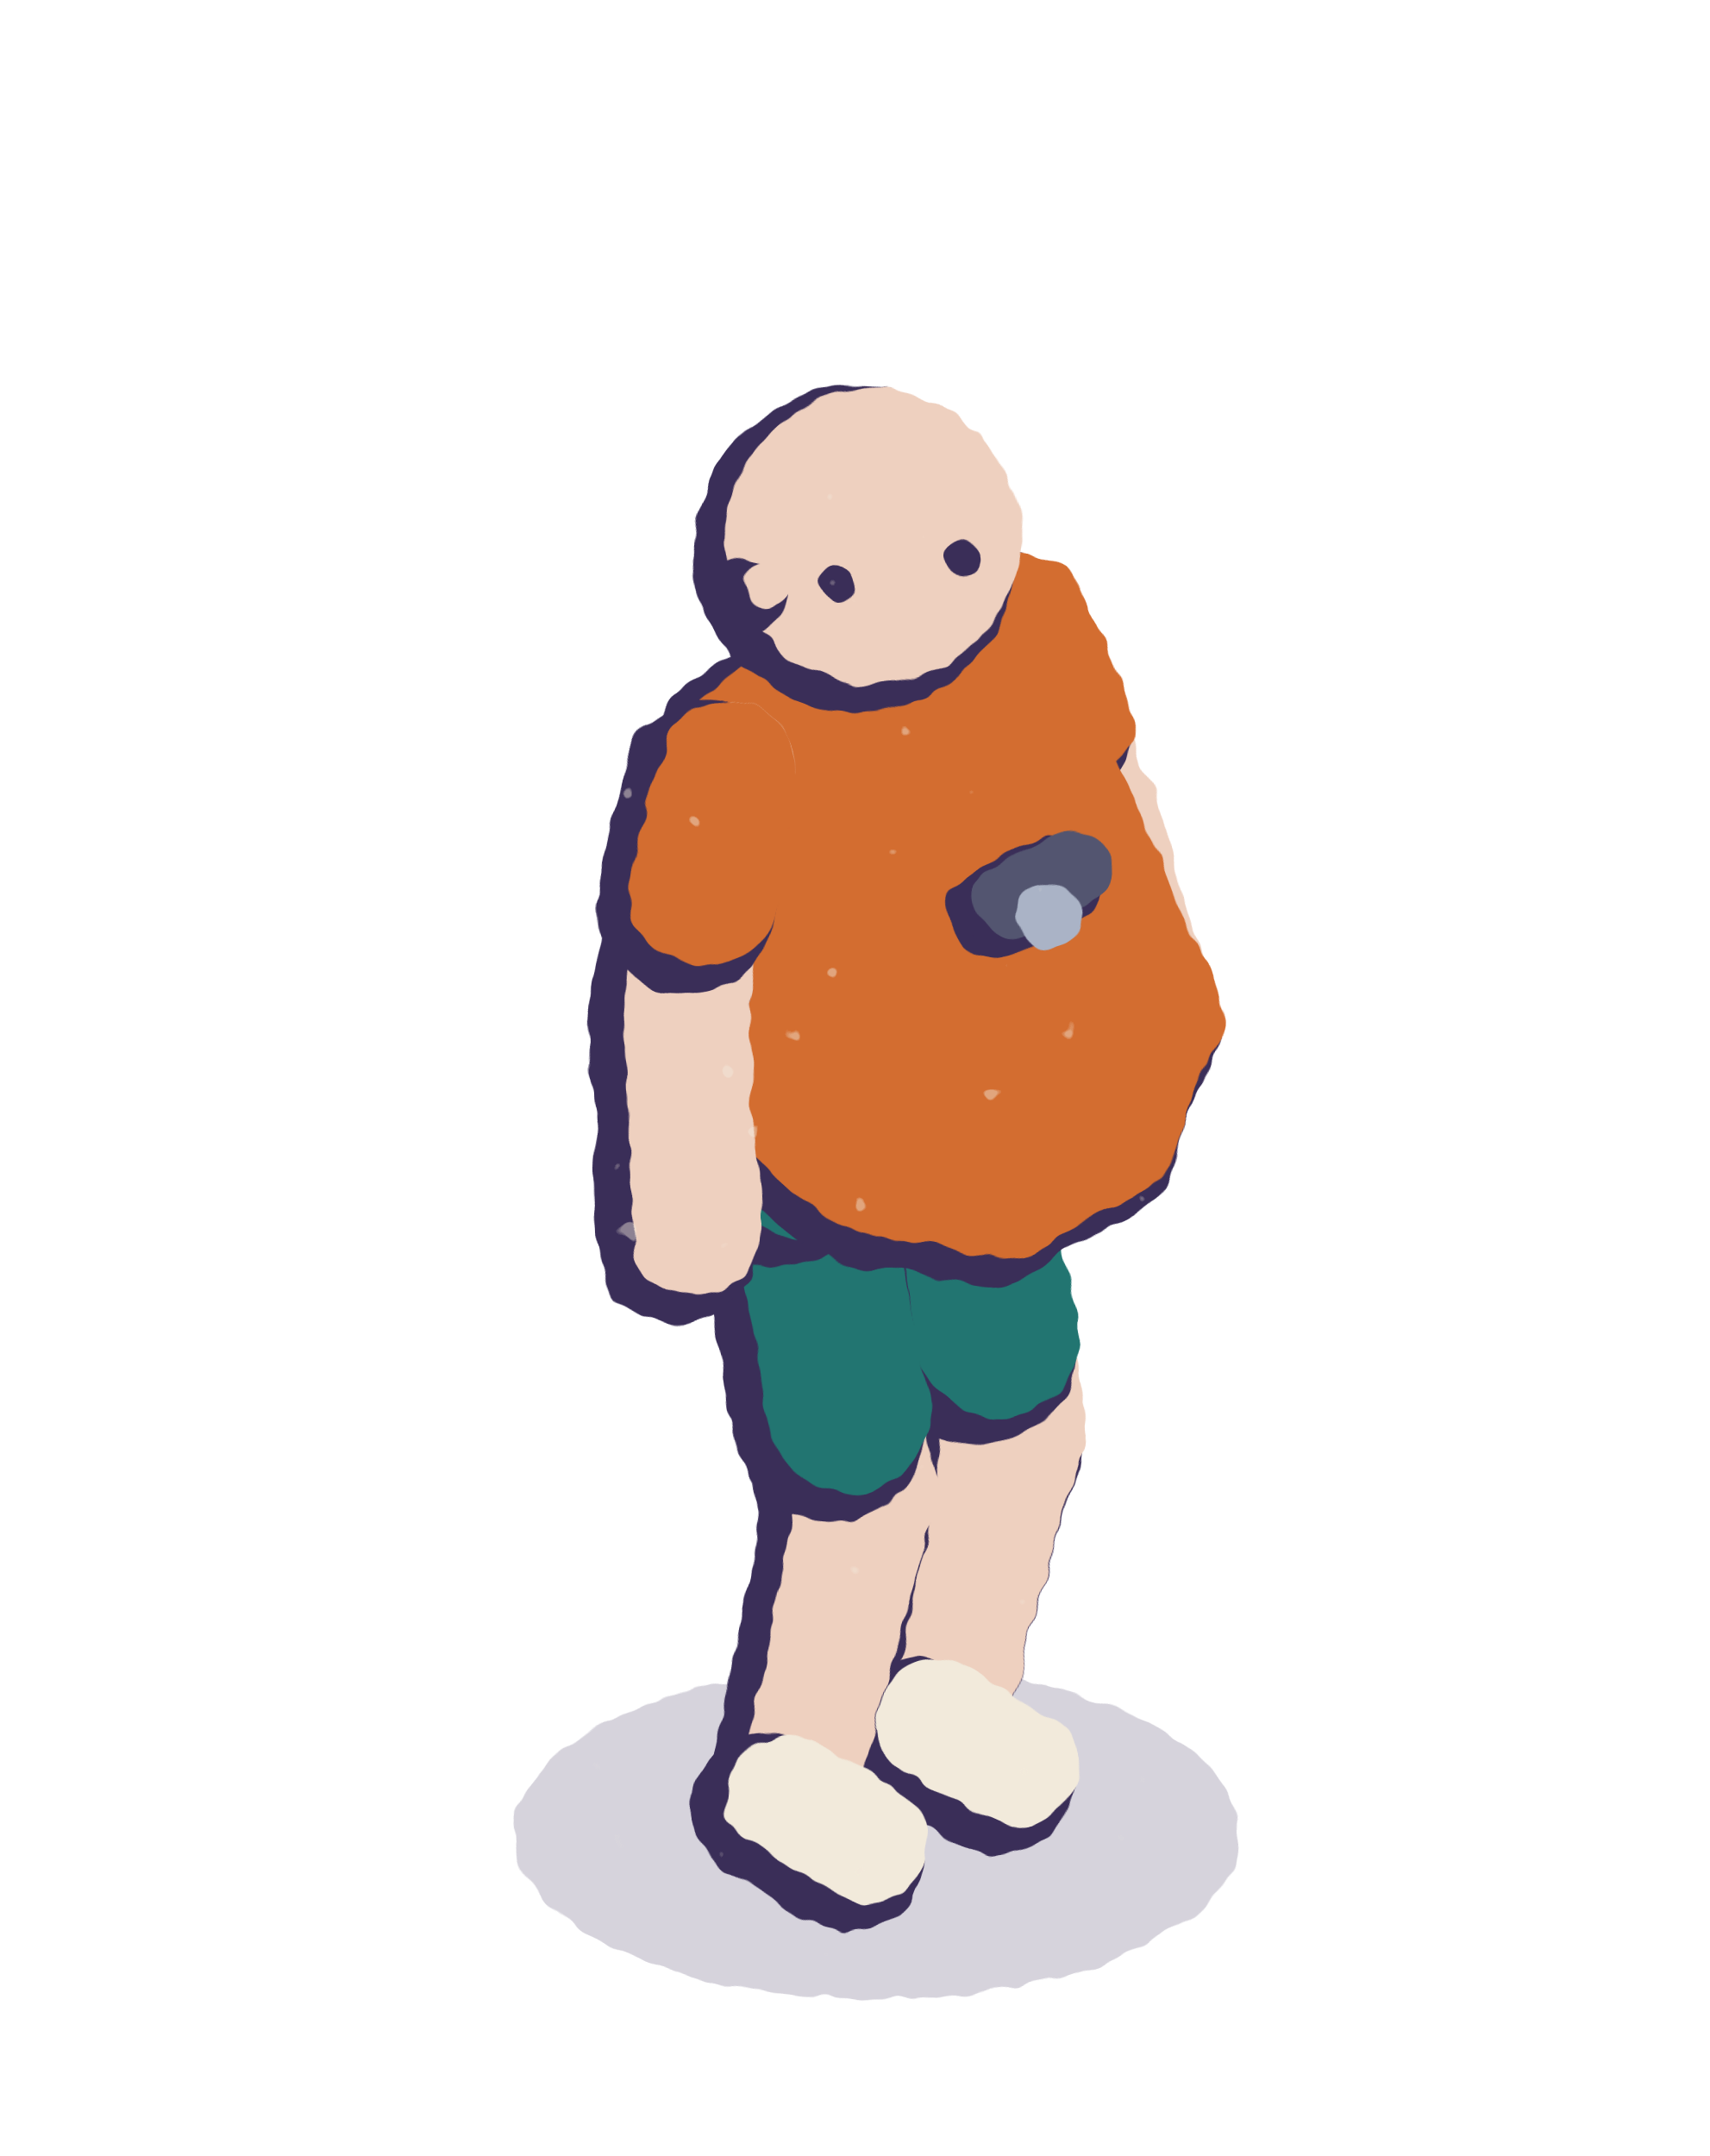
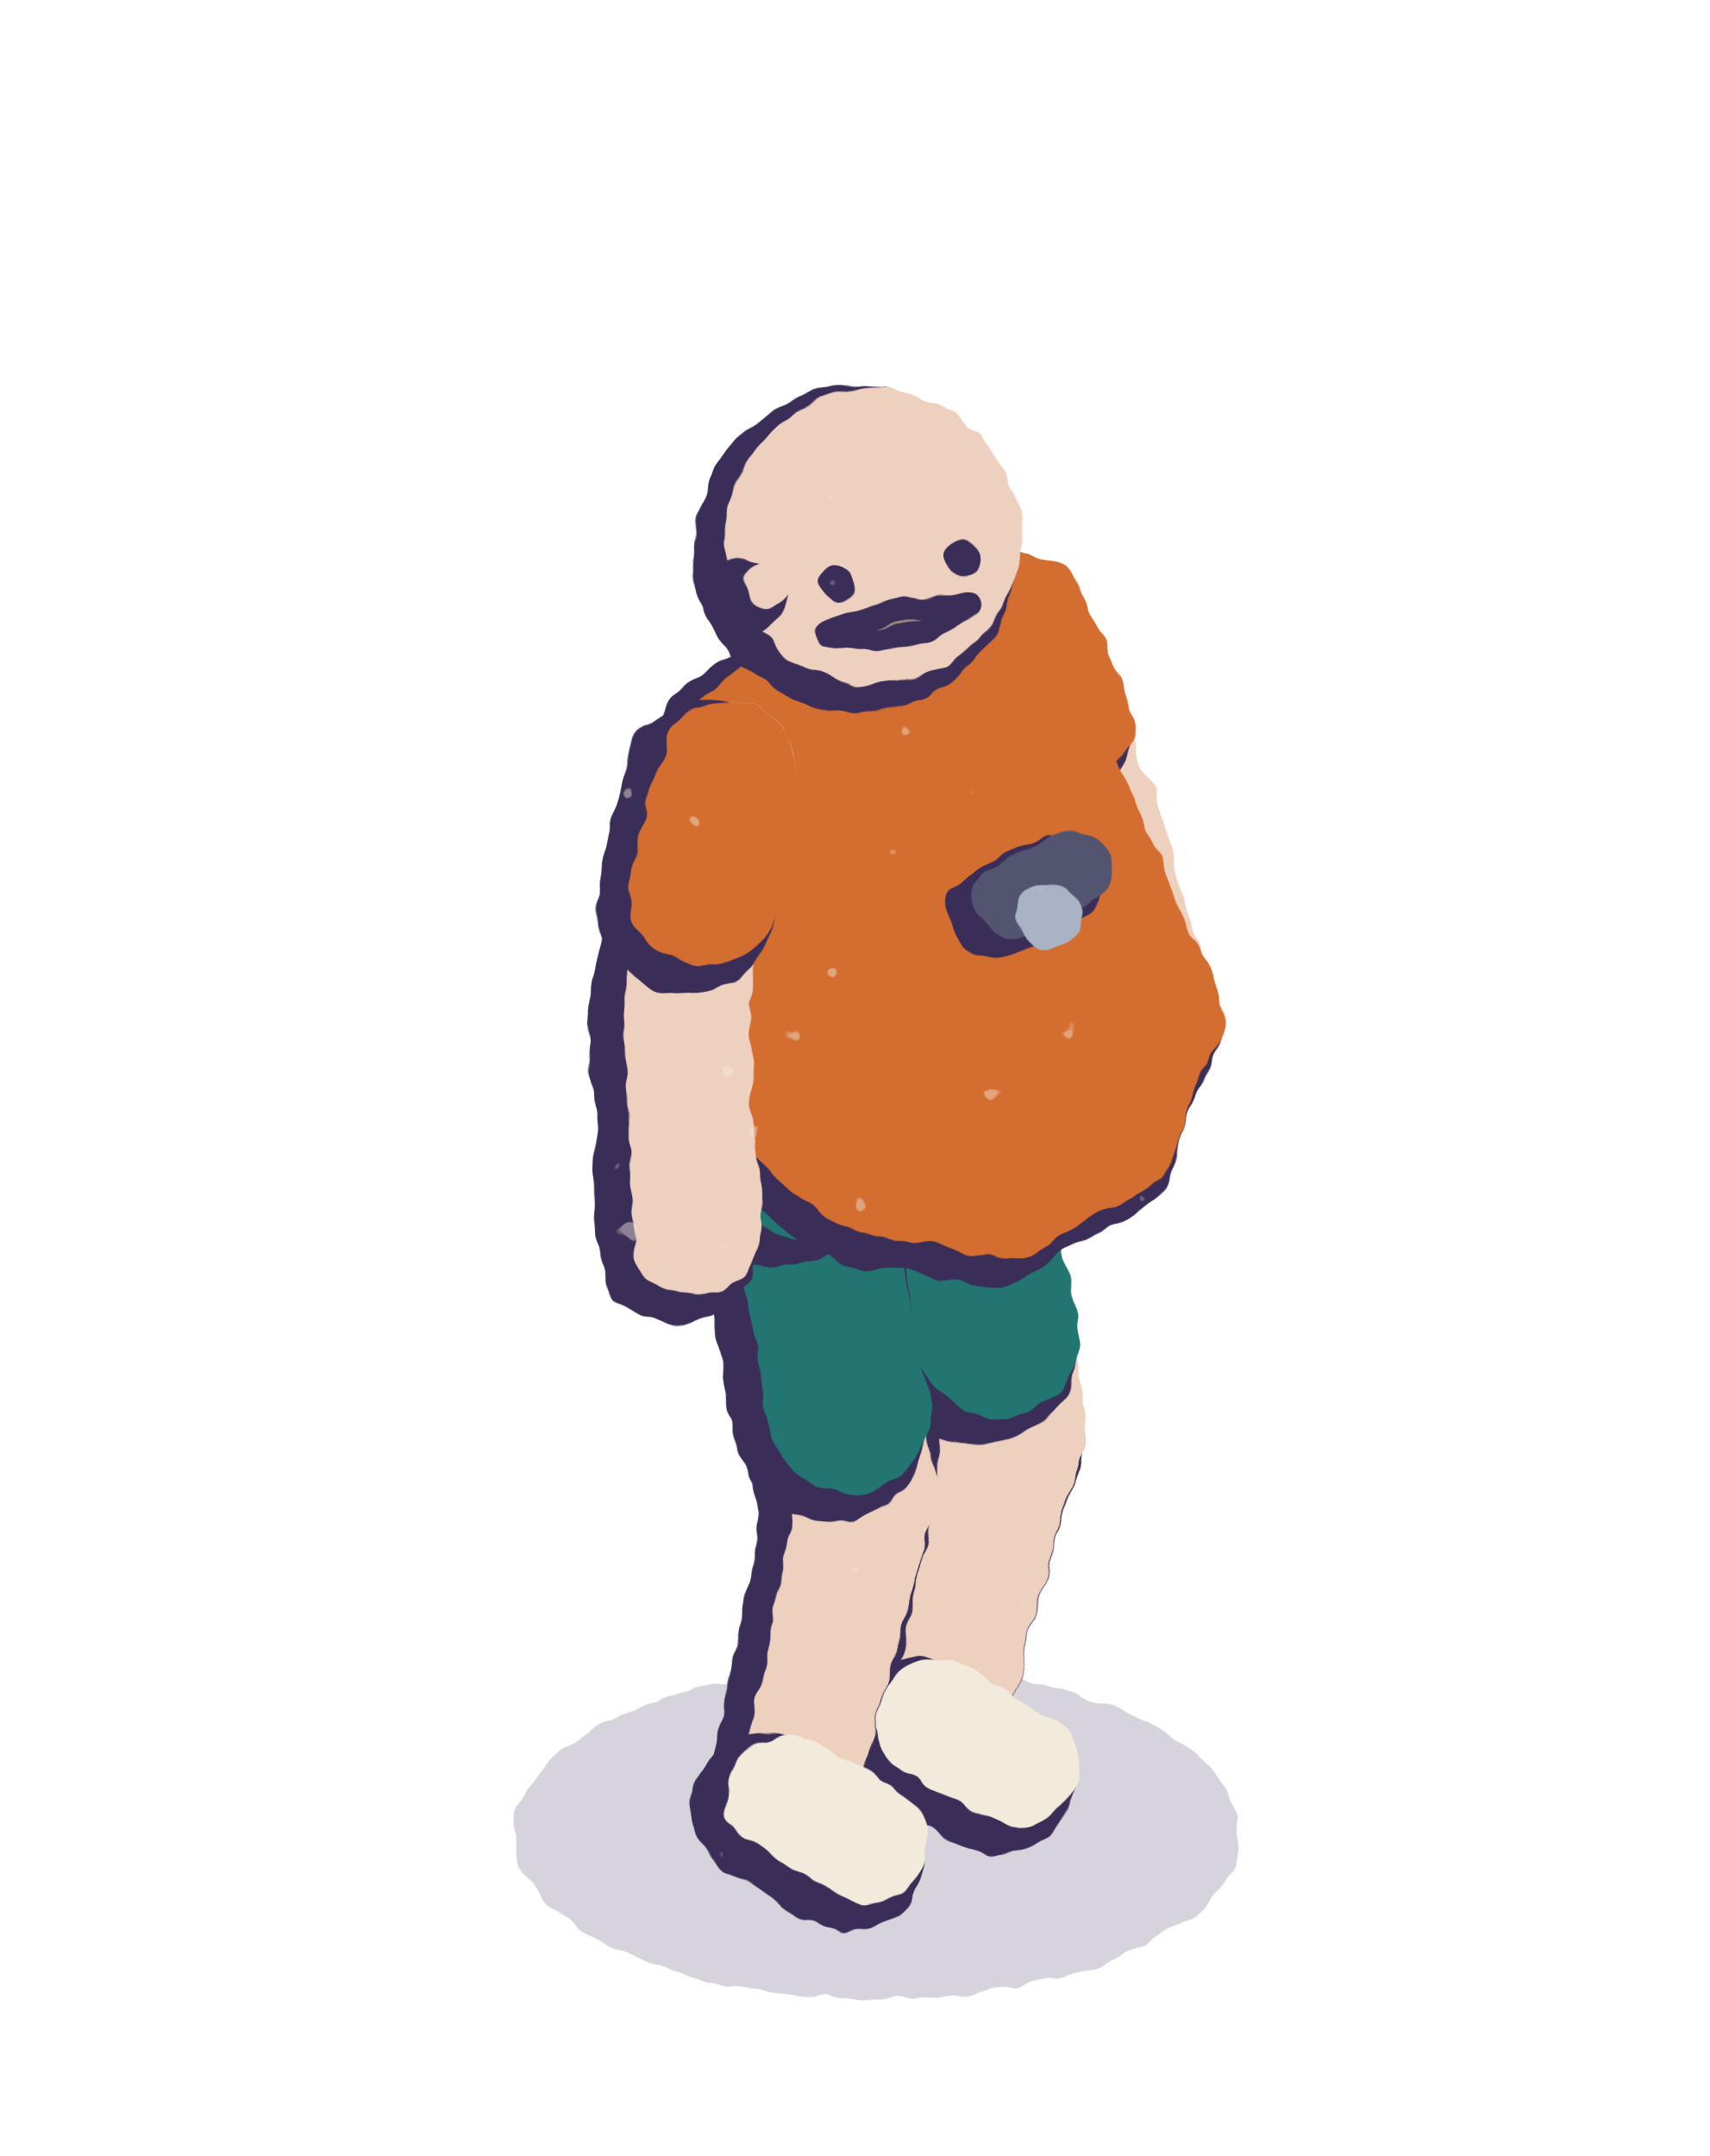
<svg xmlns="http://www.w3.org/2000/svg" width="46" height="58" viewBox="0 0 46 58" data-anchor-x="23" data-anchor-y="49" data-walk-cycle-length="28.91" data-description="Round bald man with a walrus moustache, loud orange shirt and shorts">
  <defs>
    <filter id="texture" x="-4%" y="-4%" width="108%" height="108%" color-interpolation-filters="sRGB">
      <feTurbulence type="fractalNoise" baseFrequency="1.1" numOctaves="2" seed="11" result="grain" />
      <feDisplacementMap in="SourceGraphic" in2="grain" scale="0.35" xChannelSelector="R" yChannelSelector="G" result="rough" />
      <feColorMatrix in="grain" type="matrix" values="0 0 0 0 0.949  0 0 0 0 0.918  0 0 0 0 0.859  0 0 0 -30 6.0" result="specks" />
      <feComponentTransfer in="specks" result="faintSpecks">
        <feFuncA type="linear" slope="0.45" />
      </feComponentTransfer>
      <feComposite in="faintSpecks" in2="rough" operator="in" result="specksOnInk" />
      <feMerge>
        <feMergeNode in="rough" />
        <feMergeNode in="specksOnInk" />
      </feMerge>
    </filter>
  </defs>
  <g filter="url(#texture)">
    <g transform="translate(23 49)">
      <ellipse cx="0.6" cy="0.3" rx="9.76" ry="4.49" fill="#3a2e58" fill-opacity="0.208" />
      <path d="M2.2 -31.96C2.1 -32.6 2.37 -32.82 2.62 -33.12C2.86 -33.41 3.3 -33.66 3.68 -33.73C4.05 -33.8 4.55 -33.71 4.88 -33.51C5.21 -33.32 5.38 -33.17 5.66 -32.57C5.94 -31.97 6.24 -30.79 6.54 -29.9C6.83 -29.02 7.35 -27.87 7.43 -27.25C7.51 -26.62 7.27 -26.43 7.03 -26.15C6.8 -25.87 6.39 -25.64 6.03 -25.57C5.67 -25.51 5.21 -25.59 4.89 -25.78C4.58 -25.96 4.44 -26.08 4.15 -26.67C3.86 -27.26 3.5 -28.43 3.17 -29.32C2.85 -30.2 2.29 -31.33 2.2 -31.96Z" fill="#3a2e58" stroke="#3a2e58" stroke-width="0.825" stroke-linejoin="round" />
      <path d="M4.04 -27.28C3.96 -27.98 4.21 -28.09 4.44 -28.37C4.68 -28.64 5.09 -28.88 5.45 -28.94C5.81 -29.01 6.28 -28.92 6.6 -28.74C6.92 -28.56 7.07 -28.51 7.35 -27.85C7.63 -27.18 7.96 -25.78 8.27 -24.75C8.58 -23.71 9.12 -22.35 9.2 -21.65C9.29 -20.95 9.04 -20.82 8.8 -20.54C8.56 -20.25 8.13 -20.01 7.77 -19.94C7.4 -19.88 6.92 -19.96 6.6 -20.15C6.27 -20.34 6.11 -20.39 5.83 -21.06C5.55 -21.73 5.23 -23.13 4.93 -24.17C4.63 -25.2 4.12 -26.58 4.04 -27.28Z" fill="#3a2e58" stroke="#3a2e58" stroke-width="0.825" stroke-linejoin="round" />
      <path d="M2.2 -31.96C2.1 -32.6 2.37 -32.82 2.62 -33.12C2.86 -33.41 3.3 -33.66 3.68 -33.73C4.05 -33.8 4.55 -33.71 4.88 -33.51C5.21 -33.32 5.38 -33.17 5.66 -32.57C5.94 -31.97 6.24 -30.79 6.54 -29.9C6.83 -29.02 7.35 -27.87 7.43 -27.25C7.51 -26.62 7.27 -26.43 7.03 -26.15C6.8 -25.87 6.39 -25.64 6.03 -25.57C5.67 -25.51 5.21 -25.59 4.89 -25.78C4.58 -25.96 4.44 -26.08 4.15 -26.67C3.86 -27.26 3.5 -28.43 3.17 -29.32C2.85 -30.2 2.29 -31.33 2.2 -31.96Z" fill="#eed0bf" transform="translate(0.5 -0.35)" />
      <path d="M4.04 -27.28C3.96 -27.98 4.21 -28.09 4.44 -28.37C4.68 -28.64 5.09 -28.88 5.45 -28.94C5.81 -29.01 6.28 -28.92 6.6 -28.74C6.92 -28.56 7.07 -28.51 7.35 -27.85C7.63 -27.18 7.96 -25.78 8.27 -24.75C8.58 -23.71 9.12 -22.35 9.2 -21.65C9.29 -20.95 9.04 -20.82 8.8 -20.54C8.56 -20.25 8.13 -20.01 7.77 -19.94C7.4 -19.88 6.92 -19.96 6.6 -20.15C6.27 -20.34 6.11 -20.39 5.83 -21.06C5.55 -21.73 5.23 -23.13 4.93 -24.17C4.63 -25.2 4.12 -26.58 4.04 -27.28Z" fill="#eed0bf" transform="translate(0.5 -0.35)" />
      <path d="M2.19 -31.97C2.11 -32.71 2.37 -32.83 2.61 -33.13C2.86 -33.42 3.3 -33.68 3.68 -33.74C4.06 -33.81 4.55 -33.72 4.89 -33.53C5.22 -33.34 5.33 -33.28 5.67 -32.59C6.01 -31.9 6.8 -30.13 6.94 -29.38C7.07 -28.64 6.75 -28.43 6.47 -28.11C6.2 -27.78 5.71 -27.5 5.3 -27.43C4.88 -27.35 4.33 -27.45 3.96 -27.66C3.59 -27.88 3.38 -27.99 3.09 -28.71C2.8 -29.42 2.27 -31.24 2.19 -31.97Z" fill="#3a2e58" stroke="#3a2e58" stroke-width="0.825" stroke-linejoin="round" />
      <path d="M2.19 -31.97C2.11 -32.71 2.37 -32.83 2.61 -33.13C2.86 -33.42 3.3 -33.68 3.68 -33.74C4.06 -33.81 4.55 -33.72 4.89 -33.53C5.22 -33.34 5.33 -33.28 5.67 -32.59C6.01 -31.9 6.8 -30.13 6.94 -29.38C7.07 -28.64 6.75 -28.43 6.47 -28.11C6.2 -27.78 5.71 -27.5 5.3 -27.43C4.88 -27.35 4.33 -27.45 3.96 -27.66C3.59 -27.88 3.38 -27.99 3.09 -28.71C2.8 -29.42 2.27 -31.24 2.19 -31.97Z" fill="#d36d30" transform="translate(0.5 -0.35)" />
      <path d="M-0.15 -19.83C-0.18 -20.63 0.06 -20.87 0.35 -21.23C0.65 -21.59 1.18 -21.9 1.63 -21.98C2.09 -22.06 2.69 -21.96 3.09 -21.72C3.5 -21.49 3.8 -21.35 4.05 -20.59C4.3 -19.82 4.42 -18.3 4.6 -17.16C4.78 -16.02 4.97 -14.88 5.15 -13.73C5.34 -12.59 5.69 -11.08 5.71 -10.3C5.73 -9.53 5.53 -9.39 5.28 -9.08C5.02 -8.77 4.56 -8.5 4.16 -8.43C3.77 -8.35 3.25 -8.44 2.9 -8.65C2.55 -8.85 2.33 -8.9 2.07 -9.63C1.81 -10.36 1.58 -11.89 1.33 -13.03C1.08 -14.16 0.82 -15.31 0.58 -16.44C0.33 -17.58 -0.11 -19.03 -0.15 -19.83Z" fill="#3a2e58" stroke="#3a2e58" stroke-width="0.825" stroke-linejoin="round" />
      <path d="M0.48 -2.57C0.51 -3.2 0.84 -4.42 1.01 -5.35C1.19 -6.28 1.37 -7.21 1.54 -8.14C1.71 -9.07 1.83 -10.31 2.06 -10.94C2.28 -11.58 2.53 -11.74 2.88 -11.94C3.23 -12.15 3.75 -12.24 4.15 -12.17C4.55 -12.1 5.01 -11.84 5.27 -11.53C5.53 -11.22 5.76 -10.97 5.71 -10.31C5.66 -9.65 5.21 -8.47 4.96 -7.56C4.71 -6.64 4.47 -5.72 4.22 -4.8C3.97 -3.88 3.71 -2.64 3.47 -2.04C3.23 -1.45 3.08 -1.4 2.79 -1.23C2.5 -1.07 2.07 -0.99 1.75 -1.05C1.42 -1.11 1.04 -1.33 0.83 -1.58C0.62 -1.84 0.45 -1.94 0.48 -2.57Z" fill="#3a2e58" stroke="#3a2e58" stroke-width="0.825" stroke-linejoin="round" />
      <path d="M-0.15 -19.83C-0.18 -20.63 0.06 -20.87 0.35 -21.23C0.65 -21.59 1.18 -21.9 1.63 -21.98C2.09 -22.06 2.69 -21.96 3.09 -21.72C3.5 -21.49 3.8 -21.35 4.05 -20.59C4.3 -19.82 4.42 -18.3 4.6 -17.16C4.78 -16.02 4.97 -14.88 5.15 -13.73C5.34 -12.59 5.69 -11.08 5.71 -10.3C5.73 -9.53 5.53 -9.39 5.28 -9.08C5.02 -8.77 4.56 -8.5 4.16 -8.43C3.77 -8.35 3.25 -8.44 2.9 -8.65C2.55 -8.85 2.33 -8.9 2.07 -9.63C1.81 -10.36 1.58 -11.89 1.33 -13.03C1.08 -14.16 0.82 -15.31 0.58 -16.44C0.33 -17.58 -0.11 -19.03 -0.15 -19.83Z" fill="#eed0bf" transform="translate(0.5 -0.35)" />
      <path d="M0.48 -2.57C0.51 -3.2 0.84 -4.42 1.01 -5.35C1.19 -6.28 1.37 -7.21 1.54 -8.14C1.71 -9.07 1.83 -10.31 2.06 -10.94C2.28 -11.58 2.53 -11.74 2.88 -11.94C3.23 -12.15 3.75 -12.24 4.15 -12.17C4.55 -12.1 5.01 -11.84 5.27 -11.53C5.53 -11.22 5.76 -10.97 5.71 -10.31C5.66 -9.65 5.21 -8.47 4.96 -7.56C4.71 -6.64 4.47 -5.72 4.22 -4.8C3.97 -3.88 3.71 -2.64 3.47 -2.04C3.23 -1.45 3.08 -1.4 2.79 -1.23C2.5 -1.07 2.07 -0.99 1.75 -1.05C1.42 -1.11 1.04 -1.33 0.83 -1.58C0.62 -1.84 0.45 -1.94 0.48 -2.57Z" fill="#eed0bf" transform="translate(0.5 -0.35)" />
      <path d="M-0.16 -19.84C-0.16 -20.51 0.04 -20.88 0.34 -21.23C0.64 -21.59 1.17 -21.89 1.62 -21.97C2.08 -22.05 2.68 -21.95 3.08 -21.71C3.49 -21.48 3.8 -21.2 4.04 -20.57C4.28 -19.94 4.37 -18.82 4.54 -17.94C4.7 -17.06 4.87 -16.19 5.04 -15.31C5.2 -14.43 5.54 -13.35 5.53 -12.68C5.53 -12.01 5.32 -11.64 5.03 -11.28C4.73 -10.93 4.2 -10.62 3.74 -10.54C3.28 -10.46 2.68 -10.56 2.28 -10.79C1.88 -11.02 1.57 -11.3 1.33 -11.92C1.09 -12.55 1 -13.67 0.84 -14.55C0.67 -15.42 0.51 -16.3 0.34 -17.18C0.17 -18.06 -0.16 -19.16 -0.16 -19.84Z" fill="#3a2e58" stroke="#3a2e58" stroke-width="0.825" stroke-linejoin="round" />
      <path d="M-0.16 -19.84C-0.16 -20.51 0.04 -20.88 0.34 -21.23C0.64 -21.59 1.17 -21.89 1.62 -21.97C2.08 -22.05 2.68 -21.95 3.08 -21.71C3.49 -21.48 3.8 -21.2 4.04 -20.57C4.28 -19.94 4.37 -18.82 4.54 -17.94C4.7 -17.06 4.87 -16.19 5.04 -15.31C5.2 -14.43 5.54 -13.35 5.53 -12.68C5.53 -12.01 5.32 -11.64 5.03 -11.28C4.73 -10.93 4.2 -10.62 3.74 -10.54C3.28 -10.46 2.68 -10.56 2.28 -10.79C1.88 -11.02 1.57 -11.3 1.33 -11.92C1.09 -12.55 1 -13.67 0.84 -14.55C0.67 -15.42 0.51 -16.3 0.34 -17.18C0.17 -18.06 -0.16 -19.16 -0.16 -19.84Z" fill="#227571" transform="translate(0.5 -0.35)" />
      <path d="M0.06 -2.39C0.06 -2.73 0.22 -3.16 0.44 -3.42C0.66 -3.69 1.05 -3.91 1.39 -3.97C1.73 -4.04 1.85 -4.09 2.47 -3.79C3.09 -3.49 4.61 -2.61 5.11 -2.17C5.61 -1.73 5.49 -1.48 5.49 -1.14C5.49 -0.8 5.33 -0.37 5.11 -0.11C4.89 0.16 4.5 0.38 4.16 0.44C3.82 0.51 3.69 0.56 3.07 0.26C2.45 -0.04 0.92 -0.92 0.42 -1.36C-0.08 -1.8 0.06 -2.04 0.06 -2.39Z" fill="#3a2e58" stroke="#3a2e58" stroke-width="0.825" stroke-linejoin="round" />
      <path d="M0.06 -2.39C0.06 -2.73 0.22 -3.16 0.44 -3.42C0.66 -3.69 1.05 -3.91 1.39 -3.97C1.73 -4.04 1.85 -4.09 2.47 -3.79C3.09 -3.49 4.61 -2.61 5.11 -2.17C5.61 -1.73 5.49 -1.48 5.49 -1.14C5.49 -0.8 5.33 -0.37 5.11 -0.11C4.89 0.16 4.5 0.38 4.16 0.44C3.82 0.51 3.69 0.56 3.07 0.26C2.45 -0.04 0.92 -0.92 0.42 -1.36C-0.08 -1.8 0.06 -2.04 0.06 -2.39Z" fill="#f2eadb" transform="translate(0.5 -0.35)" />
      <path d="M-4.18 -17.83C-4.22 -18.63 -3.97 -18.87 -3.68 -19.23C-3.38 -19.58 -2.85 -19.89 -2.4 -19.97C-1.94 -20.05 -1.34 -19.94 -0.94 -19.7C-0.54 -19.47 -0.24 -19.32 0.01 -18.56C0.26 -17.8 0.37 -16.27 0.56 -15.13C0.74 -13.99 0.94 -12.85 1.13 -11.71C1.32 -10.57 1.68 -9.06 1.7 -8.29C1.72 -7.52 1.52 -7.38 1.26 -7.07C1 -6.76 0.54 -6.5 0.14 -6.43C-0.26 -6.36 -0.78 -6.45 -1.13 -6.65C-1.48 -6.86 -1.7 -6.91 -1.97 -7.64C-2.23 -8.37 -2.46 -9.91 -2.71 -11.04C-2.96 -12.17 -3.2 -13.3 -3.45 -14.43C-3.69 -15.56 -4.14 -17.03 -4.18 -17.83Z" fill="#3a2e58" stroke="#3a2e58" stroke-width="0.825" stroke-linejoin="round" />
      <path d="M-3.56 -0.53C-3.53 -1.16 -3.21 -2.4 -3.04 -3.33C-2.86 -4.26 -2.68 -5.19 -2.51 -6.12C-2.33 -7.05 -2.21 -8.28 -1.98 -8.91C-1.76 -9.54 -1.5 -9.7 -1.15 -9.9C-0.8 -10.1 -0.28 -10.2 0.12 -10.13C0.52 -10.06 0.98 -9.79 1.24 -9.48C1.5 -9.17 1.73 -8.93 1.68 -8.27C1.63 -7.61 1.18 -6.44 0.94 -5.52C0.69 -4.61 0.44 -3.7 0.19 -2.78C-0.06 -1.87 -0.32 -0.63 -0.56 -0.03C-0.79 0.56 -0.95 0.61 -1.24 0.78C-1.52 0.95 -1.95 1.02 -2.28 0.97C-2.61 0.91 -2.99 0.69 -3.2 0.44C-3.41 0.19 -3.59 0.09 -3.56 -0.53Z" fill="#3a2e58" stroke="#3a2e58" stroke-width="0.825" stroke-linejoin="round" />
      <path d="M-4.18 -17.83C-4.22 -18.63 -3.97 -18.87 -3.68 -19.23C-3.38 -19.58 -2.85 -19.89 -2.4 -19.97C-1.94 -20.05 -1.34 -19.94 -0.94 -19.7C-0.54 -19.47 -0.24 -19.32 0.01 -18.56C0.26 -17.8 0.37 -16.27 0.56 -15.13C0.74 -13.99 0.94 -12.85 1.13 -11.71C1.32 -10.57 1.68 -9.06 1.7 -8.29C1.72 -7.52 1.52 -7.38 1.26 -7.07C1 -6.76 0.54 -6.5 0.14 -6.43C-0.26 -6.36 -0.78 -6.45 -1.13 -6.65C-1.48 -6.86 -1.7 -6.91 -1.97 -7.64C-2.23 -8.37 -2.46 -9.91 -2.71 -11.04C-2.96 -12.17 -3.2 -13.3 -3.45 -14.43C-3.69 -15.56 -4.14 -17.03 -4.18 -17.83Z" fill="#eed0bf" transform="translate(0.5 -0.35)" />
      <path d="M-3.56 -0.53C-3.53 -1.16 -3.21 -2.4 -3.04 -3.33C-2.86 -4.26 -2.68 -5.19 -2.51 -6.12C-2.33 -7.05 -2.21 -8.28 -1.98 -8.91C-1.76 -9.54 -1.5 -9.7 -1.15 -9.9C-0.8 -10.1 -0.28 -10.2 0.12 -10.13C0.52 -10.06 0.98 -9.79 1.24 -9.48C1.5 -9.17 1.73 -8.93 1.68 -8.27C1.63 -7.61 1.18 -6.44 0.94 -5.52C0.69 -4.61 0.44 -3.7 0.19 -2.78C-0.06 -1.87 -0.32 -0.63 -0.56 -0.03C-0.79 0.56 -0.95 0.61 -1.24 0.78C-1.52 0.95 -1.95 1.02 -2.28 0.97C-2.61 0.91 -2.99 0.69 -3.2 0.44C-3.41 0.19 -3.59 0.09 -3.56 -0.53Z" fill="#eed0bf" transform="translate(0.5 -0.35)" />
      <path d="M-4.17 -17.83C-4.17 -18.51 -3.96 -18.87 -3.66 -19.22C-3.37 -19.58 -2.84 -19.89 -2.38 -19.97C-1.92 -20.05 -1.32 -19.94 -0.92 -19.71C-0.51 -19.47 -0.2 -19.19 0.04 -18.56C0.28 -17.94 0.37 -16.81 0.53 -15.93C0.7 -15.05 0.87 -14.17 1.03 -13.29C1.2 -12.41 1.53 -11.32 1.53 -10.65C1.53 -9.98 1.33 -9.61 1.03 -9.25C0.73 -8.89 0.2 -8.58 -0.26 -8.5C-0.72 -8.42 -1.32 -8.52 -1.72 -8.76C-2.13 -8.99 -2.44 -9.27 -2.68 -9.9C-2.93 -10.53 -3.02 -11.65 -3.19 -12.53C-3.35 -13.41 -3.52 -14.28 -3.69 -15.16C-3.85 -16.04 -4.18 -17.15 -4.17 -17.83Z" fill="#3a2e58" stroke="#3a2e58" stroke-width="0.825" stroke-linejoin="round" />
      <path d="M-4.17 -17.83C-4.17 -18.51 -3.96 -18.87 -3.66 -19.22C-3.37 -19.58 -2.84 -19.89 -2.38 -19.97C-1.92 -20.05 -1.32 -19.94 -0.92 -19.71C-0.51 -19.47 -0.2 -19.19 0.04 -18.56C0.28 -17.94 0.37 -16.81 0.53 -15.93C0.7 -15.05 0.87 -14.17 1.03 -13.29C1.2 -12.41 1.53 -11.32 1.53 -10.65C1.53 -9.98 1.33 -9.61 1.03 -9.25C0.73 -8.89 0.2 -8.58 -0.26 -8.5C-0.72 -8.42 -1.32 -8.52 -1.72 -8.76C-2.13 -8.99 -2.44 -9.27 -2.68 -9.9C-2.93 -10.53 -3.02 -11.65 -3.19 -12.53C-3.35 -13.41 -3.52 -14.28 -3.69 -15.16C-3.85 -16.04 -4.18 -17.15 -4.17 -17.83Z" fill="#227571" transform="translate(0.5 -0.35)" />
      <path d="M-3.96 -0.37C-3.96 -0.72 -3.81 -1.14 -3.59 -1.4C-3.36 -1.66 -2.97 -1.89 -2.63 -1.95C-2.29 -2.01 -2.17 -2.06 -1.55 -1.76C-0.93 -1.45 0.58 -0.57 1.08 -0.12C1.58 0.32 1.45 0.57 1.45 0.91C1.45 1.25 1.29 1.68 1.07 1.94C0.85 2.21 0.46 2.43 0.12 2.49C-0.22 2.55 -0.35 2.61 -0.97 2.3C-1.59 2 -3.1 1.12 -3.6 0.67C-4.1 0.22 -3.97 -0.03 -3.96 -0.37Z" fill="#3a2e58" stroke="#3a2e58" stroke-width="0.825" stroke-linejoin="round" />
      <path d="M-3.96 -0.37C-3.96 -0.72 -3.81 -1.14 -3.59 -1.4C-3.36 -1.66 -2.97 -1.89 -2.63 -1.95C-2.29 -2.01 -2.17 -2.06 -1.55 -1.76C-0.93 -1.45 0.58 -0.57 1.08 -0.12C1.58 0.32 1.45 0.57 1.45 0.91C1.45 1.25 1.29 1.68 1.07 1.94C0.85 2.21 0.46 2.43 0.12 2.49C-0.22 2.55 -0.35 2.61 -0.97 2.3C-1.59 2 -3.1 1.12 -3.6 0.67C-4.1 0.22 -3.97 -0.03 -3.96 -0.37Z" fill="#f2eadb" transform="translate(0.5 -0.35)" />
      <path d="M-4.23 -17.56C-4.23 -18.04 -4 -18.56 -3.7 -19.02C-3.39 -19.49 -2.98 -19.94 -2.4 -20.33C-1.82 -20.73 -0.95 -21.03 -0.22 -21.38C0.5 -21.73 1.33 -22.29 1.95 -22.42C2.57 -22.54 3.07 -22.39 3.49 -22.14C3.92 -21.9 4.33 -21.4 4.5 -20.94C4.67 -20.47 4.63 -19.84 4.5 -19.36C4.36 -18.89 4.2 -18.5 3.69 -18.09C3.18 -17.67 2.19 -17.27 1.44 -16.86C0.68 -16.45 -0.19 -15.88 -0.82 -15.62C-1.45 -15.37 -1.87 -15.27 -2.35 -15.35C-2.83 -15.43 -3.38 -15.75 -3.69 -16.12C-4.01 -16.49 -4.23 -17.08 -4.23 -17.56Z" fill="#3a2e58" stroke="#3a2e58" stroke-width="0.825" stroke-linejoin="round" />
      <path d="M-4.23 -17.56C-4.23 -18.04 -4 -18.56 -3.7 -19.02C-3.39 -19.49 -2.98 -19.94 -2.4 -20.33C-1.82 -20.73 -0.95 -21.03 -0.22 -21.38C0.5 -21.73 1.33 -22.29 1.95 -22.42C2.57 -22.54 3.07 -22.39 3.49 -22.14C3.92 -21.9 4.33 -21.4 4.5 -20.94C4.67 -20.47 4.63 -19.84 4.5 -19.36C4.36 -18.89 4.2 -18.5 3.69 -18.09C3.18 -17.67 2.19 -17.27 1.44 -16.86C0.68 -16.45 -0.19 -15.88 -0.82 -15.62C-1.45 -15.37 -1.87 -15.27 -2.35 -15.35C-2.83 -15.43 -3.38 -15.75 -3.69 -16.12C-4.01 -16.49 -4.23 -17.08 -4.23 -17.56Z" fill="#227571" transform="translate(0.5 -0.35)" />
      <path d="M-4.97 -28.73C-4.95 -29.46 -5.07 -29.43 -4.53 -29.95C-3.99 -30.48 -2.54 -31.42 -1.71 -31.89C-0.87 -32.36 -0.23 -32.48 0.5 -32.77C1.24 -33.07 2.13 -33.54 2.71 -33.65C3.29 -33.76 3.64 -33.63 3.99 -33.43C4.35 -33.22 4.5 -33.05 4.84 -32.43C5.17 -31.8 5.6 -30.59 5.98 -29.66C6.36 -28.74 6.74 -27.82 7.12 -26.9C7.5 -25.98 7.88 -25.06 8.26 -24.14C8.64 -23.22 9.33 -22.2 9.39 -21.39C9.45 -20.57 8.87 -19.96 8.61 -19.24C8.35 -18.53 8.29 -17.64 7.83 -17.1C7.37 -16.55 6.51 -16.33 5.85 -15.95C5.19 -15.57 4.57 -14.93 3.86 -14.8C3.16 -14.68 2.36 -15.07 1.61 -15.2C0.86 -15.33 0.2 -15.17 -0.65 -15.6C-1.49 -16.02 -2.9 -17.15 -3.46 -17.77C-4.02 -18.39 -3.88 -18.53 -4.02 -19.31C-4.17 -20.08 -4.24 -21.39 -4.34 -22.43C-4.45 -23.48 -4.55 -24.53 -4.65 -25.58C-4.76 -26.62 -5 -28 -4.97 -28.73Z" fill="#3a2e58" stroke="#3a2e58" stroke-width="0.825" stroke-linejoin="round" />
      <path d="M-4.97 -28.73C-4.95 -29.46 -5.07 -29.43 -4.53 -29.95C-3.99 -30.48 -2.54 -31.42 -1.71 -31.89C-0.87 -32.36 -0.23 -32.48 0.5 -32.77C1.24 -33.07 2.13 -33.54 2.71 -33.65C3.29 -33.76 3.64 -33.63 3.99 -33.43C4.35 -33.22 4.5 -33.05 4.84 -32.43C5.17 -31.8 5.6 -30.59 5.98 -29.66C6.36 -28.74 6.74 -27.82 7.12 -26.9C7.5 -25.98 7.88 -25.06 8.26 -24.14C8.64 -23.22 9.33 -22.2 9.39 -21.39C9.45 -20.57 8.87 -19.96 8.61 -19.24C8.35 -18.53 8.29 -17.64 7.83 -17.1C7.37 -16.55 6.51 -16.33 5.85 -15.95C5.19 -15.57 4.57 -14.93 3.86 -14.8C3.16 -14.68 2.36 -15.07 1.61 -15.2C0.86 -15.33 0.2 -15.17 -0.65 -15.6C-1.49 -16.02 -2.9 -17.15 -3.46 -17.77C-4.02 -18.39 -3.88 -18.53 -4.02 -19.31C-4.17 -20.08 -4.24 -21.39 -4.34 -22.43C-4.45 -23.48 -4.55 -24.53 -4.65 -25.58C-4.76 -26.62 -5 -28 -4.97 -28.73Z" fill="#d36d30" transform="translate(0.5 -0.35)" />
      <path d="M2.71 -24.47C2.7 -24.69 2.6 -24.86 2.95 -25.15C3.3 -25.43 4.36 -25.97 4.79 -26.16C5.21 -26.35 5.27 -26.32 5.5 -26.28C5.72 -26.25 5.97 -26.1 6.12 -25.93C6.26 -25.75 6.37 -25.48 6.37 -25.25C6.37 -25.03 6.47 -24.86 6.12 -24.58C5.78 -24.3 4.71 -23.76 4.29 -23.57C3.87 -23.38 3.8 -23.4 3.58 -23.44C3.36 -23.48 3.11 -23.63 2.96 -23.8C2.81 -23.97 2.71 -24.25 2.71 -24.47Z" fill="#3a2e58" stroke="#3a2e58" stroke-width="0.44" stroke-linejoin="round" />
      <path d="M2.71 -24.47C2.7 -24.69 2.6 -24.86 2.95 -25.15C3.3 -25.43 4.36 -25.97 4.79 -26.16C5.21 -26.35 5.27 -26.32 5.5 -26.28C5.72 -26.25 5.97 -26.1 6.12 -25.93C6.26 -25.75 6.37 -25.48 6.37 -25.25C6.37 -25.03 6.47 -24.86 6.12 -24.58C5.78 -24.3 4.71 -23.76 4.29 -23.57C3.87 -23.38 3.8 -23.4 3.58 -23.44C3.36 -23.48 3.11 -23.63 2.96 -23.8C2.81 -23.97 2.71 -24.25 2.71 -24.47Z" fill="#535570" transform="translate(0.5 -0.35)" />
      <circle cx="5.23" cy="-24.34" r="0.9" fill="#aab3c6" />
      <path d="M-6.74 -21.88C-6.72 -22.63 -6.37 -24.12 -6.19 -25.23C-6.01 -26.35 -5.87 -27.88 -5.65 -28.6C-5.43 -29.32 -5.19 -29.35 -4.86 -29.54C-4.52 -29.74 -4.03 -29.83 -3.65 -29.76C-3.27 -29.7 -2.83 -29.45 -2.58 -29.16C-2.33 -28.86 -2.12 -28.76 -2.16 -28.01C-2.19 -27.26 -2.58 -25.78 -2.79 -24.66C-3 -23.55 -3.2 -22.01 -3.43 -21.3C-3.66 -20.59 -3.86 -20.59 -4.18 -20.41C-4.5 -20.22 -4.97 -20.14 -5.33 -20.2C-5.69 -20.26 -6.11 -20.5 -6.34 -20.78C-6.58 -21.06 -6.77 -21.14 -6.74 -21.88Z" fill="#3a2e58" stroke="#3a2e58" stroke-width="0.825" stroke-linejoin="round" />
      <path d="M-6.72 -21.9C-6.68 -22.66 -6.56 -22.71 -6.33 -22.99C-6.1 -23.27 -5.68 -23.51 -5.33 -23.57C-4.97 -23.64 -4.5 -23.55 -4.19 -23.37C-3.88 -23.19 -3.61 -23.2 -3.45 -22.48C-3.29 -21.75 -3.32 -20.17 -3.25 -19.01C-3.19 -17.85 -3.01 -16.31 -3.04 -15.54C-3.08 -14.78 -3.21 -14.71 -3.45 -14.43C-3.69 -14.14 -4.11 -13.9 -4.48 -13.83C-4.85 -13.77 -5.33 -13.85 -5.65 -14.04C-5.97 -14.22 -6.26 -14.22 -6.41 -14.95C-6.57 -15.68 -6.53 -17.25 -6.58 -18.41C-6.64 -19.57 -6.77 -21.14 -6.72 -21.9Z" fill="#3a2e58" stroke="#3a2e58" stroke-width="0.825" stroke-linejoin="round" />
      <path d="M-6.74 -21.88C-6.72 -22.63 -6.37 -24.12 -6.19 -25.23C-6.01 -26.35 -5.87 -27.88 -5.65 -28.6C-5.43 -29.32 -5.19 -29.35 -4.86 -29.54C-4.52 -29.74 -4.03 -29.83 -3.65 -29.76C-3.27 -29.7 -2.83 -29.45 -2.58 -29.16C-2.33 -28.86 -2.12 -28.76 -2.16 -28.01C-2.19 -27.26 -2.58 -25.78 -2.79 -24.66C-3 -23.55 -3.2 -22.01 -3.43 -21.3C-3.66 -20.59 -3.86 -20.59 -4.18 -20.41C-4.5 -20.22 -4.97 -20.14 -5.33 -20.2C-5.69 -20.26 -6.11 -20.5 -6.34 -20.78C-6.58 -21.06 -6.77 -21.14 -6.74 -21.88Z" fill="#eed0bf" transform="translate(0.5 -0.35)" />
      <path d="M-6.72 -21.9C-6.68 -22.66 -6.56 -22.71 -6.33 -22.99C-6.1 -23.27 -5.68 -23.51 -5.33 -23.57C-4.97 -23.64 -4.5 -23.55 -4.19 -23.37C-3.88 -23.19 -3.61 -23.2 -3.45 -22.48C-3.29 -21.75 -3.32 -20.17 -3.25 -19.01C-3.19 -17.85 -3.01 -16.31 -3.04 -15.54C-3.08 -14.78 -3.21 -14.71 -3.45 -14.43C-3.69 -14.14 -4.11 -13.9 -4.48 -13.83C-4.85 -13.77 -5.33 -13.85 -5.65 -14.04C-5.97 -14.22 -6.26 -14.22 -6.41 -14.95C-6.57 -15.68 -6.53 -17.25 -6.58 -18.41C-6.64 -19.57 -6.77 -21.14 -6.72 -21.9Z" fill="#eed0bf" transform="translate(0.5 -0.35)" />
      <path d="M-6.54 -24.62C-6.47 -25.5 -5.93 -27.79 -5.65 -28.61C-5.37 -29.43 -5.19 -29.36 -4.86 -29.55C-4.52 -29.74 -4.03 -29.83 -3.65 -29.76C-3.27 -29.7 -2.83 -29.45 -2.58 -29.15C-2.34 -28.86 -2.15 -28.86 -2.16 -28C-2.18 -27.13 -2.45 -24.8 -2.68 -23.96C-2.92 -23.11 -3.19 -23.13 -3.56 -22.92C-3.92 -22.71 -4.47 -22.61 -4.89 -22.68C-5.31 -22.76 -5.79 -23.04 -6.07 -23.36C-6.34 -23.69 -6.61 -23.75 -6.54 -24.62Z" fill="#3a2e58" stroke="#3a2e58" stroke-width="0.825" stroke-linejoin="round" />
      <path d="M-6.54 -24.62C-6.47 -25.5 -5.93 -27.79 -5.65 -28.61C-5.37 -29.43 -5.19 -29.36 -4.86 -29.55C-4.52 -29.74 -4.03 -29.83 -3.65 -29.76C-3.27 -29.7 -2.83 -29.45 -2.58 -29.15C-2.34 -28.86 -2.15 -28.86 -2.16 -28C-2.18 -27.13 -2.45 -24.8 -2.68 -23.96C-2.92 -23.11 -3.19 -23.13 -3.56 -22.92C-3.92 -22.71 -4.47 -22.61 -4.89 -22.68C-5.31 -22.76 -5.79 -23.04 -6.07 -23.36C-6.34 -23.69 -6.61 -23.75 -6.54 -24.62Z" fill="#d36d30" transform="translate(0.5 -0.35)" />
      <path d="M1.96 -35.71C1.96 -35.84 2.02 -36.01 2.1 -36.12C2.19 -36.22 2.34 -36.31 2.48 -36.33C2.61 -36.36 2.79 -36.32 2.9 -36.26C3.02 -36.19 3.14 -36.05 3.18 -35.92C3.23 -35.8 3.23 -35.62 3.18 -35.49C3.14 -35.36 3.02 -35.22 2.9 -35.16C2.79 -35.09 2.61 -35.06 2.48 -35.08C2.34 -35.11 2.19 -35.19 2.1 -35.3C2.01 -35.4 1.96 -35.57 1.96 -35.71Z" fill="#3a2e58" stroke="#3a2e58" stroke-width="0.825" stroke-linejoin="round" />
      <path d="M1.96 -35.71C1.96 -35.84 2.02 -36.01 2.1 -36.12C2.19 -36.22 2.34 -36.31 2.48 -36.33C2.61 -36.36 2.79 -36.32 2.9 -36.26C3.02 -36.19 3.14 -36.05 3.18 -35.92C3.23 -35.8 3.23 -35.62 3.18 -35.49C3.14 -35.36 3.02 -35.22 2.9 -35.16C2.79 -35.09 2.61 -35.06 2.48 -35.08C2.34 -35.11 2.19 -35.19 2.1 -35.3C2.01 -35.4 1.96 -35.57 1.96 -35.71Z" fill="#eed0bf" transform="translate(0.5 -0.35)" />
      <path d="M-3.94 -34.19C-3.94 -35.04 -3.56 -36.09 -3.02 -36.75C-2.47 -37.4 -1.51 -37.96 -0.67 -38.11C0.16 -38.26 1.26 -38.07 1.99 -37.64C2.73 -37.22 3.45 -36.36 3.74 -35.56C4.03 -34.77 4.03 -33.65 3.74 -32.85C3.45 -32.06 2.74 -31.2 2 -30.78C1.27 -30.35 0.17 -30.16 -0.67 -30.31C-1.51 -30.46 -2.47 -31.02 -3.02 -31.67C-3.57 -32.31 -3.95 -33.35 -3.94 -34.19Z" fill="#3a2e58" stroke="#3a2e58" stroke-width="0.825" stroke-linejoin="round" />
      <path d="M-3.94 -34.19C-3.94 -35.04 -3.56 -36.09 -3.02 -36.75C-2.47 -37.4 -1.51 -37.96 -0.67 -38.11C0.16 -38.26 1.26 -38.07 1.99 -37.64C2.73 -37.22 3.45 -36.36 3.74 -35.56C4.03 -34.77 4.03 -33.65 3.74 -32.85C3.45 -32.06 2.74 -31.2 2 -30.78C1.27 -30.35 0.17 -30.16 -0.67 -30.31C-1.51 -30.46 -2.47 -31.02 -3.02 -31.67C-3.57 -32.31 -3.95 -33.35 -3.94 -34.19Z" fill="#eed0bf" transform="translate(0.5 -0.35)" />
      <path d="M-3.52 -32.96C-3.52 -33.1 -3.46 -33.27 -3.37 -33.37C-3.29 -33.47 -3.13 -33.56 -3 -33.59C-2.86 -33.61 -2.69 -33.58 -2.57 -33.51C-2.45 -33.45 -2.34 -33.31 -2.29 -33.18C-2.25 -33.05 -2.25 -32.88 -2.29 -32.75C-2.34 -32.62 -2.45 -32.48 -2.57 -32.42C-2.69 -32.35 -2.87 -32.32 -3 -32.34C-3.13 -32.36 -3.29 -32.45 -3.38 -32.56C-3.46 -32.66 -3.52 -32.83 -3.52 -32.96Z" fill="#3a2e58" stroke="#3a2e58" stroke-width="0.825" stroke-linejoin="round" />
      <path d="M-3.52 -32.96C-3.52 -33.1 -3.46 -33.27 -3.37 -33.37C-3.29 -33.47 -3.13 -33.56 -3 -33.59C-2.86 -33.61 -2.69 -33.58 -2.57 -33.51C-2.45 -33.45 -2.34 -33.31 -2.29 -33.18C-2.25 -33.05 -2.25 -32.88 -2.29 -32.75C-2.34 -32.62 -2.45 -32.48 -2.57 -32.42C-2.69 -32.35 -2.87 -32.32 -3 -32.34C-3.13 -32.36 -3.29 -32.45 -3.38 -32.56C-3.46 -32.66 -3.52 -32.83 -3.52 -32.96Z" fill="#eed0bf" transform="translate(0.5 -0.35)" />
      <circle cx="2.93" cy="-33.97" r="0.48" fill="#3a2e58" />
      <circle cx="-0.48" cy="-33.31" r="0.48" fill="#3a2e58" />
+       <path d="M3.09 -32.71Q1.29 -32.79 -0.76 -31.97Q1.17 -31.38 3.09 -32.71Z" fill="#9b8b75" stroke="#3a2e58" stroke-width="0.61" stroke-linejoin="round" />
    </g>
  </g>
</svg>
